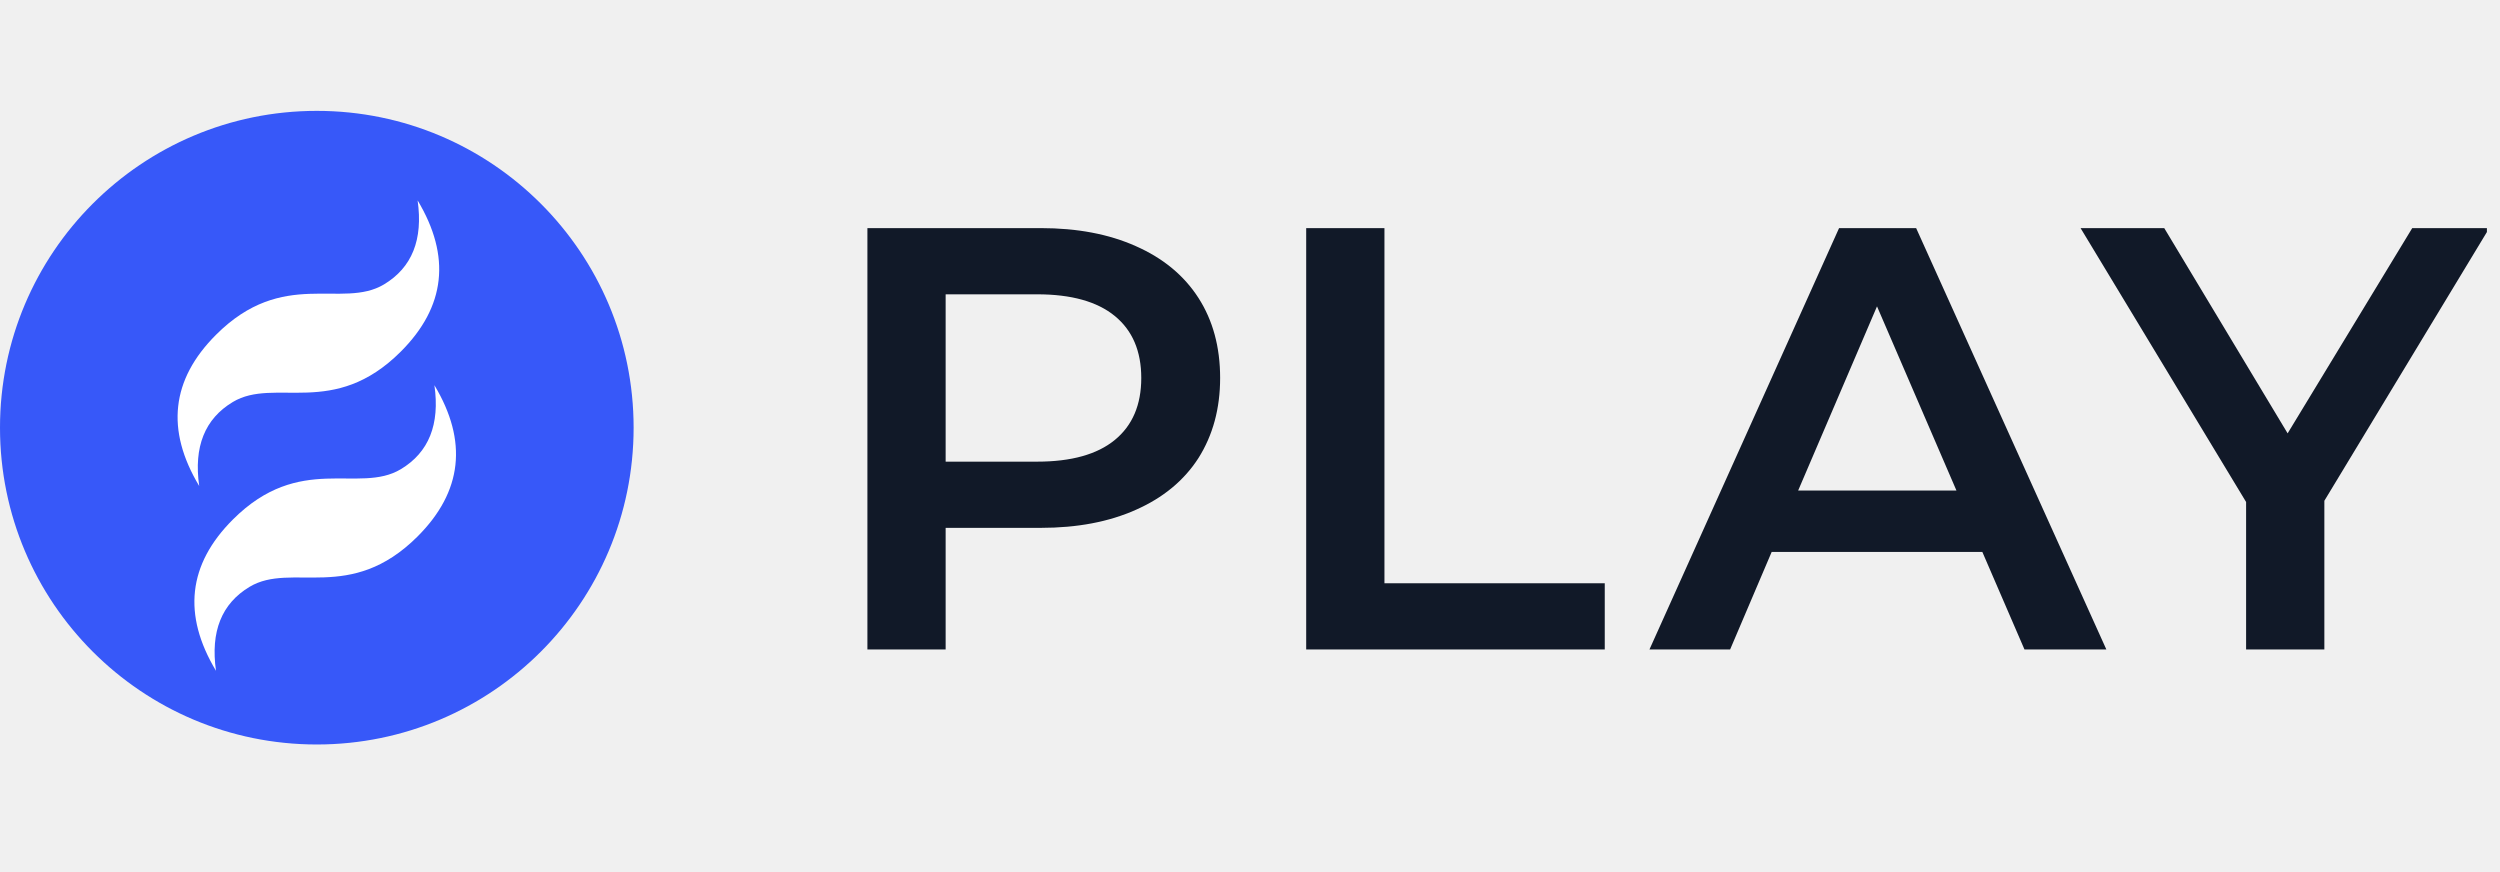
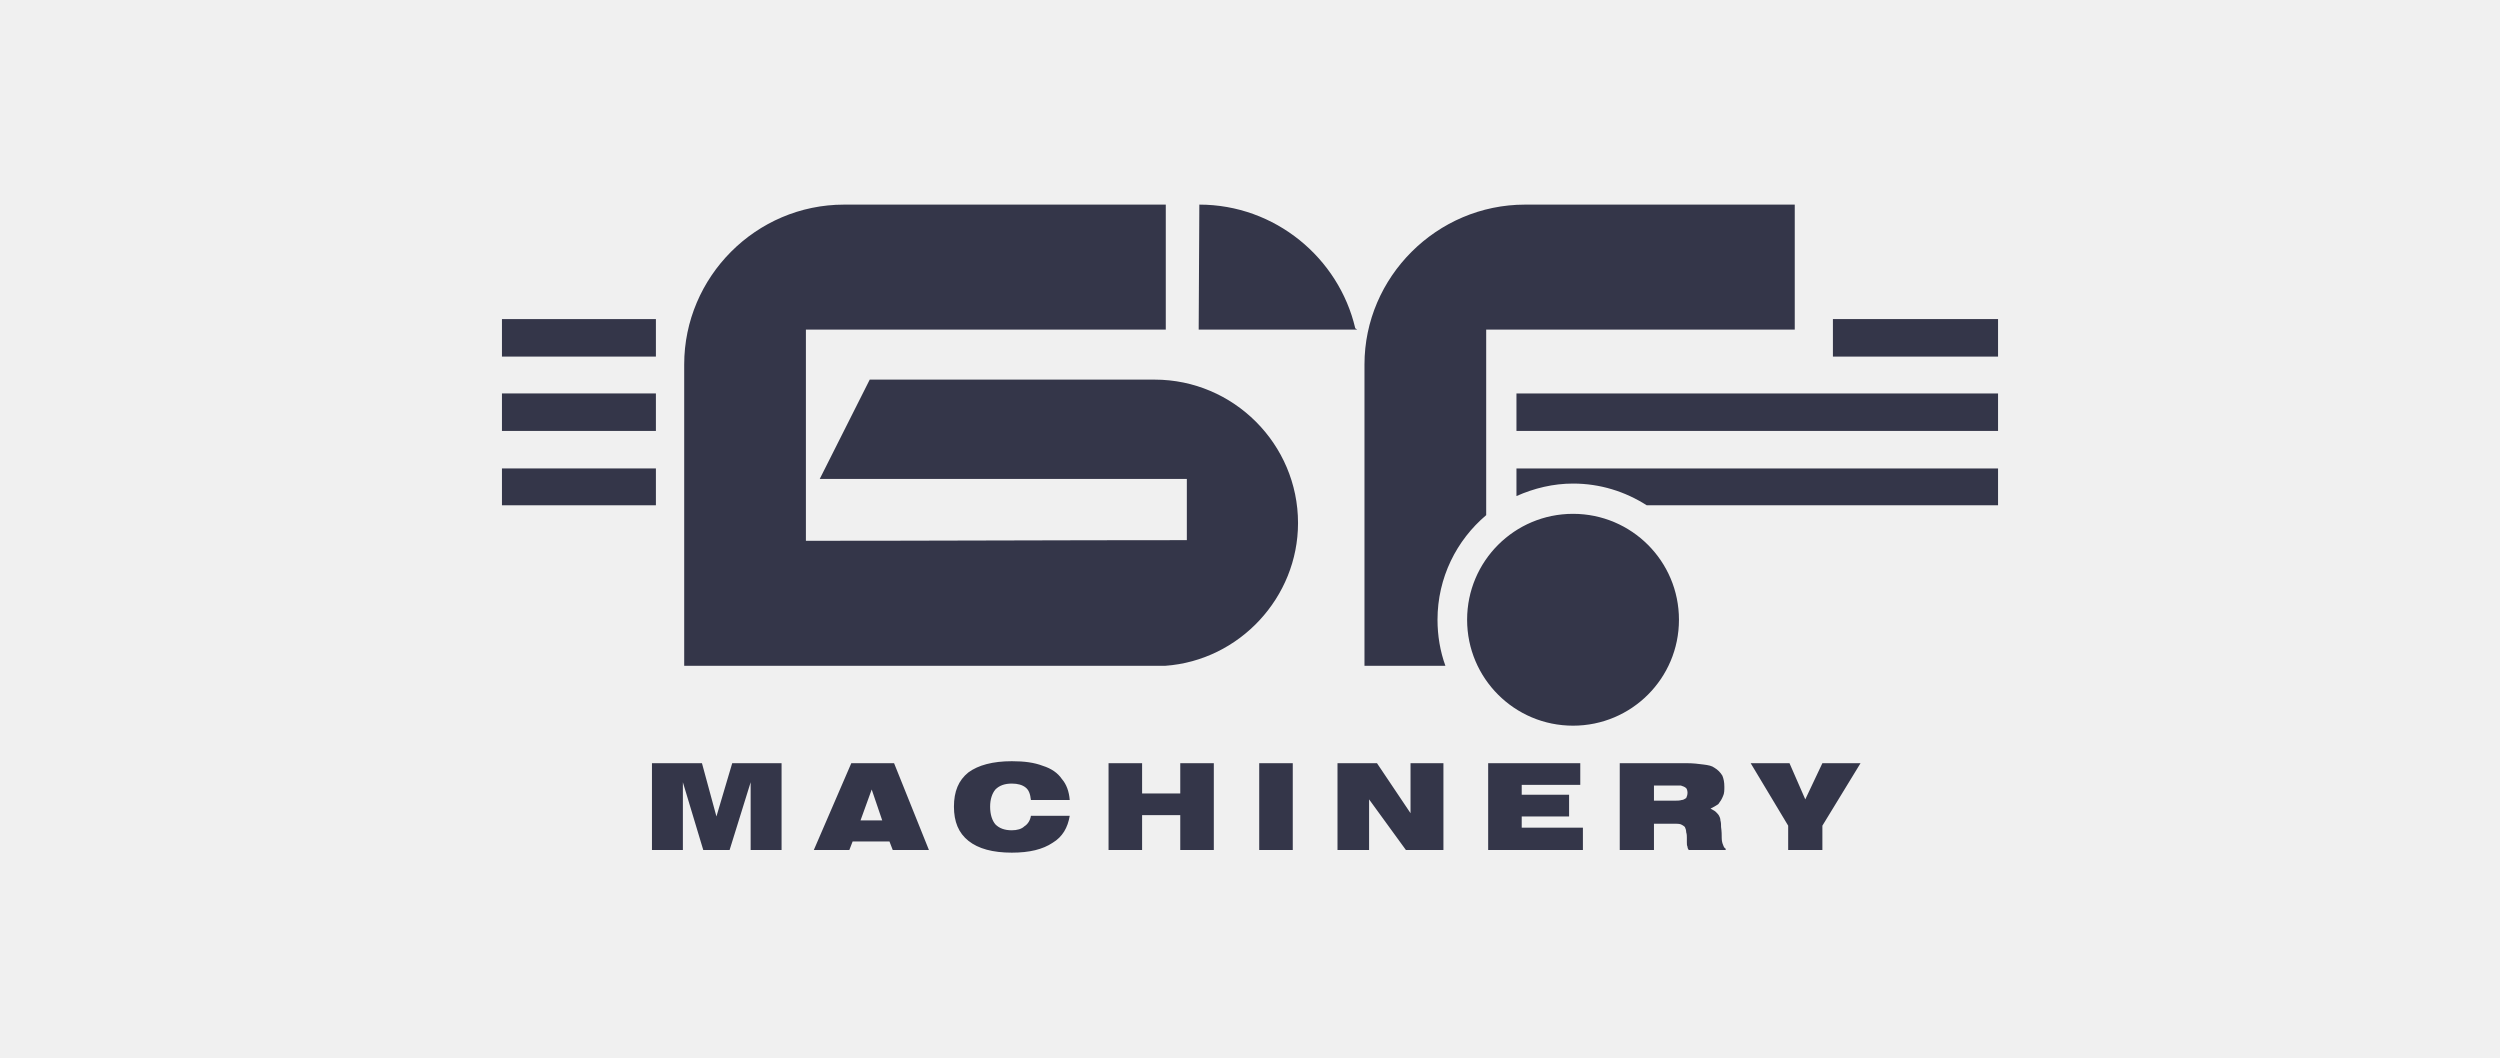
- <svg xmlns="http://www.w3.org/2000/svg" width="132" height="46" viewBox="0 0 132 46" fill="none">
-   <g clip-path="url(#clip0_2151_1148)">
-     <path d="M54.952 12.044C56.88 12.044 58.554 12.362 59.973 12.997C61.414 13.633 62.516 14.544 63.279 15.731C64.041 16.917 64.423 18.326 64.423 19.958C64.423 21.568 64.041 22.977 63.279 24.185C62.516 25.371 61.414 26.282 59.973 26.918C58.554 27.553 56.88 27.871 54.952 27.871H49.93V34.291H45.799V12.044H54.952ZM54.761 24.375C56.562 24.375 57.929 23.994 58.861 23.231C59.793 22.468 60.259 21.377 60.259 19.958C60.259 18.538 59.793 17.447 58.861 16.684C57.929 15.921 56.562 15.54 54.761 15.54H49.93V24.375H54.761ZM68.967 12.044H73.099V30.795H84.731V34.291H68.967V12.044ZM104.668 29.143H93.544L91.351 34.291H87.092L97.103 12.044H101.172L111.215 34.291H106.892L104.668 29.143ZM103.301 25.901L99.106 16.176L94.942 25.901H103.301ZM122.726 26.441V34.291H118.594V26.505L109.854 12.044H114.272L120.787 22.881L127.366 12.044H131.434L122.726 26.441Z" fill="#111928" />
-     <path d="M16.727 39.309C25.965 39.309 33.455 31.82 33.455 22.582C33.455 13.344 25.965 5.854 16.727 5.854C7.489 5.854 0 13.344 0 22.582C0 31.82 7.489 39.309 16.727 39.309Z" fill="#3758F9" />
-     <path fill-rule="evenodd" clip-rule="evenodd" d="M10.518 25.661C8.743 22.704 9.039 20.043 11.405 17.677C14.953 14.129 18.058 16.347 20.276 15.016C21.754 14.129 22.346 12.651 22.05 10.581C23.824 13.537 23.528 16.199 21.163 18.564C17.614 22.113 14.509 19.895 12.292 21.226C10.813 22.113 10.222 23.591 10.518 25.661ZM11.405 35.419C9.63 32.462 9.926 29.801 12.292 27.435C15.84 23.887 18.945 26.105 21.163 24.774C22.641 23.887 23.233 22.409 22.937 20.339C24.711 23.296 24.415 25.957 22.05 28.323C18.501 31.871 15.396 29.653 13.179 30.984C11.7 31.871 11.109 33.349 11.405 35.419Z" fill="white" />
+ <svg xmlns="http://www.w3.org/2000/svg" xml:space="preserve" width="227px" height="96px" version="1.1" style="shape-rendering:geometricPrecision; text-rendering:geometricPrecision; image-rendering:optimizeQuality; fill-rule:evenodd; clip-rule:evenodd" viewBox="0 0 37.86 16.07">
+   <defs>
+     <style type="text/css"> .fil1 {fill:none} .fil0 {fill:#343649} </style>
+   </defs>
+   <g id="Layer_x0020_1">
+     <g id="_1864483196176">
+       <path class="fil0" d="M10.33 10.12l7.31 0c1.13,-0.08 2.02,-1.04 2.02,-2.17l0 0c0,-1.2 -0.98,-2.18 -2.18,-2.18l-4.33 0 -0.76 1.51 5.58 0 0 0.93c-1.94,0 -3.86,0.01 -5.79,0.01l0 -3.21 5.47 0 0 -1.9 -4.89 0c-1.34,0 -2.43,1.1 -2.43,2.43 0,1.53 0,3.05 0,4.58zm13.51 -2.31c0.89,0 1.61,0.72 1.61,1.61 0,0.89 -0.72,1.61 -1.61,1.61 -0.89,0 -1.61,-0.72 -1.61,-1.61 0,-0.89 0.72,-1.61 1.61,-1.61zm-3.17 2.31l1.23 0c-0.08,-0.22 -0.12,-0.46 -0.12,-0.7 0,-0.64 0.29,-1.21 0.74,-1.59l0 -2.82 4.69 0 0 -1.9 -4.1 0c-1.34,0 -2.44,1.1 -2.44,2.43 0,1.53 0,3.05 0,4.58zm-2.52 -5.11l2.41 0 -0.03 -0.02c-0.25,-1.07 -1.22,-1.88 -2.37,-1.88l-0.01 1.9z" />
+       <polygon class="fil0" points="9.9,4.85 9.9,5.42 7.56,5.42 7.56,4.85 " />
+       <polygon class="fil0" points="9.9,5.98 9.9,6.55 7.56,6.55 7.56,5.98 " />
+       <polygon class="fil0" points="9.9,7.12 9.9,7.68 7.56,7.68 7.56,7.12 " />
+       <path class="fil0" d="M30.3 4.85l0 0.57 -2.51 0 0 -0.57 2.51 0zm0 2.27l0 0.56 -5.34 0c-0.33,-0.21 -0.71,-0.33 -1.12,-0.33 -0.3,0 -0.59,0.07 -0.86,0.19l0 -0.42 7.32 0zm0 -1.14l0 0.57 -7.32 0 0 -0.57 7.32 0z" />
+       <path class="fil0" d="M9.84 12.92l0.47 0 0 -1.03 0.31 1.03 0.4 0 0.32 -1.03 0 1.03 0.47 0 0 -1.32 -0.75 0 -0.24 0.81 -0.22 -0.81 -0.76 0 0 1.32zm2.46 0l0.54 0 0.05 -0.13 0.56 0 0.05 0.13 0.55 0 -0.53 -1.32 -0.65 0 -0.57 1.32zm0.71 -0.45l0.17 -0.47 0.16 0.47 -0.33 0zm2.59 -0.31l0.59 0c-0.01,-0.13 -0.05,-0.24 -0.12,-0.32 -0.06,-0.09 -0.16,-0.16 -0.29,-0.2 -0.13,-0.05 -0.28,-0.07 -0.47,-0.07 -0.29,0 -0.51,0.06 -0.66,0.17 -0.15,0.12 -0.22,0.29 -0.22,0.52 0,0.23 0.07,0.4 0.22,0.52 0.15,0.12 0.37,0.18 0.66,0.18 0.27,0 0.47,-0.05 0.62,-0.15 0.15,-0.09 0.23,-0.23 0.26,-0.41l-0.59 0c-0.01,0.07 -0.05,0.13 -0.1,0.16 -0.04,0.04 -0.11,0.06 -0.19,0.06 -0.11,0 -0.19,-0.03 -0.25,-0.09 -0.05,-0.06 -0.08,-0.15 -0.08,-0.27 0,-0.11 0.03,-0.2 0.08,-0.26 0.06,-0.06 0.14,-0.09 0.25,-0.09 0.09,0 0.16,0.02 0.21,0.06 0.05,0.04 0.07,0.1 0.08,0.19zm1.18 0.76l0.51 0 0 -0.53 0.58 0 0 0.53 0.51 0 0 -1.32 -0.51 0 0 0.46 -0.58 0 0 -0.46 -0.51 0 0 1.32zm2.29 0l0.51 0 0 -1.32 -0.51 0 0 1.32zm1.19 0l0.48 0 0 -0.77 0.56 0.77 0.57 0 0 -1.32 -0.5 0 0 0.76 -0.51 -0.76 -0.6 0 0 1.32zm2.29 0l1.44 0 0 -0.34 -0.93 0 0 -0.17 0.72 0 0 -0.33 -0.72 0 0 -0.15 0.89 0 0 -0.33 -1.4 0 0 1.32zm2.52 -0.75l0 -0.23 0.29 0c0.05,0 0.09,0 0.12,0 0.03,0.01 0.06,0.02 0.08,0.04 0.01,0.01 0.02,0.04 0.02,0.07 0,0.03 -0.01,0.06 -0.02,0.08 -0.02,0.01 -0.04,0.03 -0.07,0.03 -0.03,0.01 -0.07,0.01 -0.12,0.01l-0.3 0zm0.49 -0.57l-1.01 0 0 1.32 0.52 0 0 -0.4 0.31 0c0.04,0 0.07,0 0.1,0.01 0.02,0.01 0.04,0.02 0.06,0.04 0.01,0.02 0.02,0.05 0.02,0.08 0.01,0.03 0.01,0.06 0.01,0.08 0,0.03 0,0.05 0,0.07 0,0.03 0,0.05 0.01,0.07 0,0.02 0.01,0.04 0.02,0.05l0.56 0 0 -0.02c-0.02,-0.01 -0.03,-0.03 -0.04,-0.06 -0.01,-0.02 -0.02,-0.06 -0.02,-0.1 0,-0.05 0,-0.1 -0.01,-0.17 0,-0.03 0,-0.07 -0.01,-0.1 0,-0.03 -0.01,-0.05 -0.02,-0.07 -0.01,-0.02 -0.03,-0.04 -0.05,-0.06 -0.02,-0.02 -0.05,-0.03 -0.08,-0.05 0.04,-0.02 0.08,-0.04 0.12,-0.07 0.03,-0.04 0.05,-0.07 0.07,-0.12 0.02,-0.04 0.02,-0.09 0.02,-0.14 0,-0.07 -0.01,-0.12 -0.03,-0.17 -0.03,-0.05 -0.07,-0.09 -0.12,-0.12 -0.04,-0.03 -0.09,-0.04 -0.17,-0.05 -0.07,-0.01 -0.16,-0.02 -0.26,-0.02zm1.55 1.32l0.52 0 0 -0.37 0.58 -0.95 -0.58 0 -0.26 0.55 -0.24 -0.55 -0.59 0 0.57 0.95 0 0.37z" />
+     </g>
+     <rect class="fil1" width="37.86" height="16.07" />
  </g>
-   <defs>
-     <clipPath id="clip0_2151_1148">
-       <rect width="131.309" height="46" fill="white" />
-     </clipPath>
-   </defs>
</svg>
